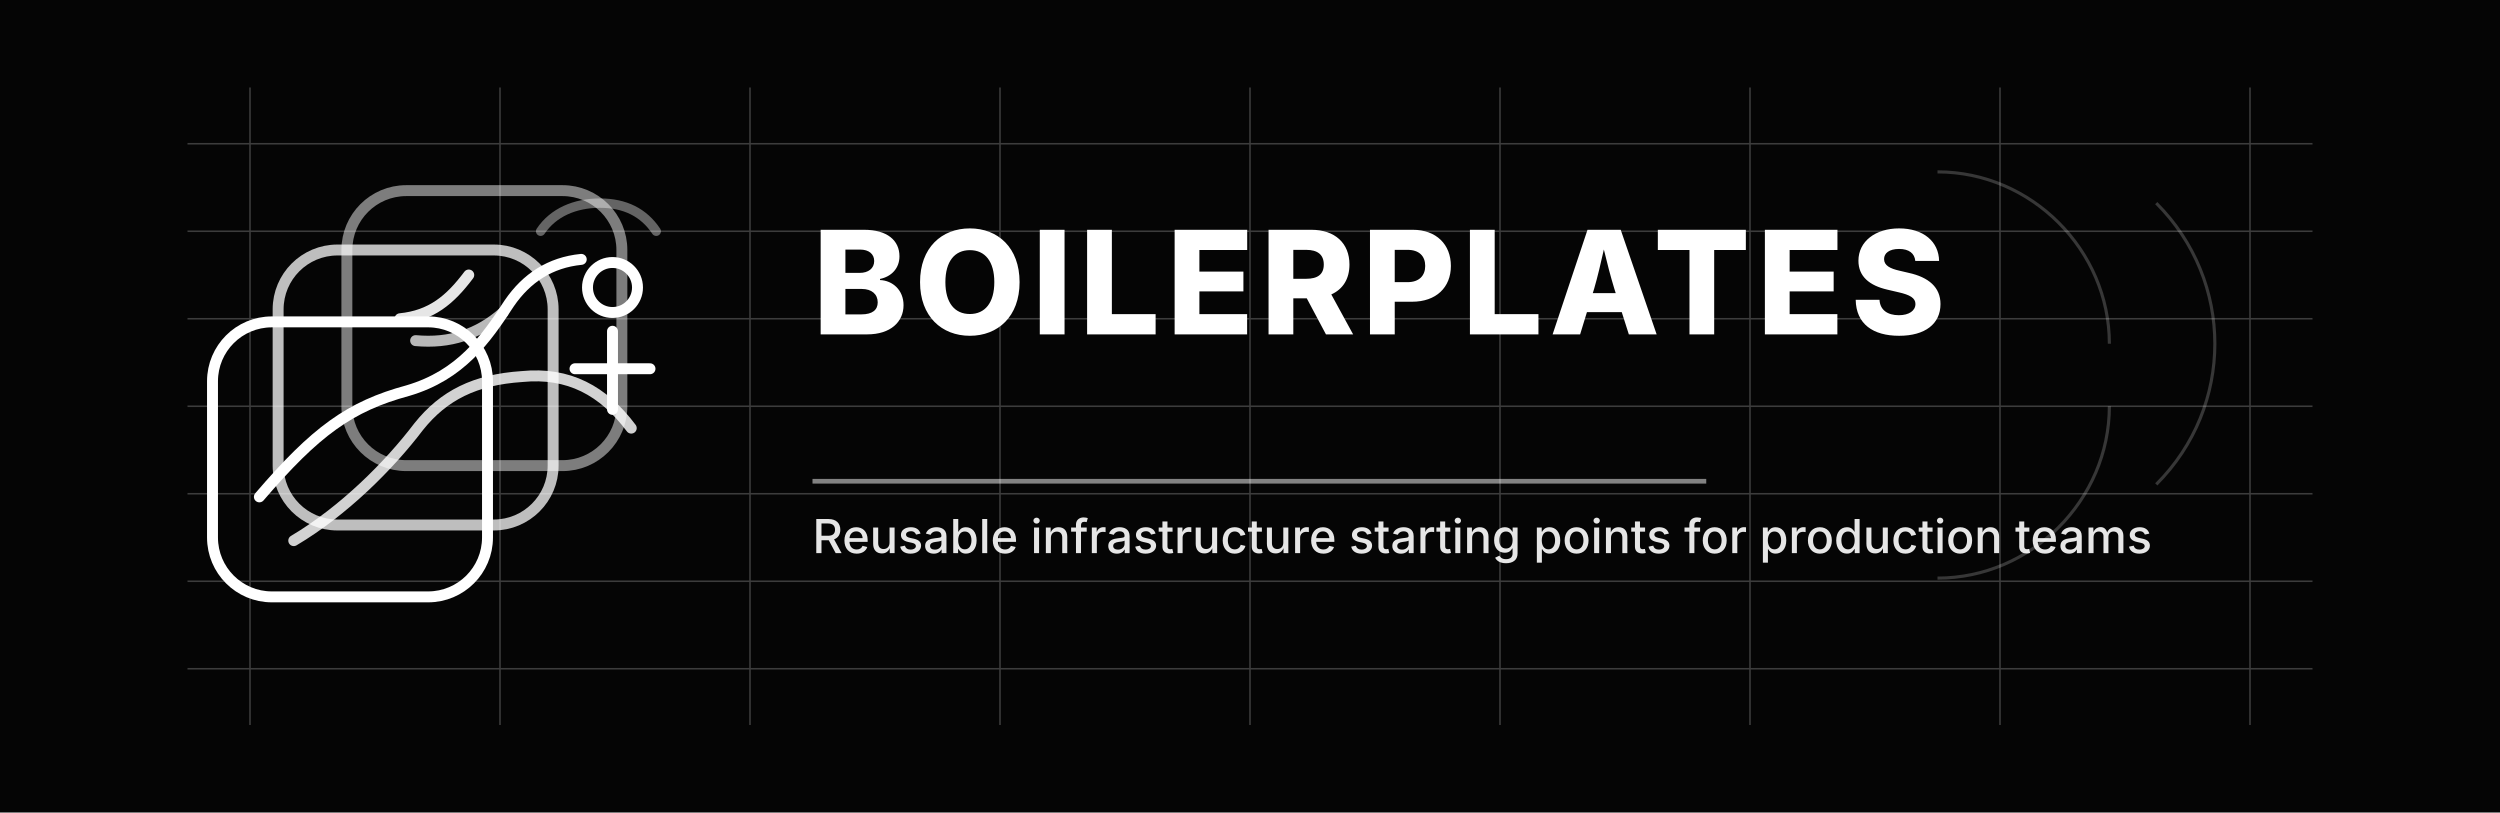
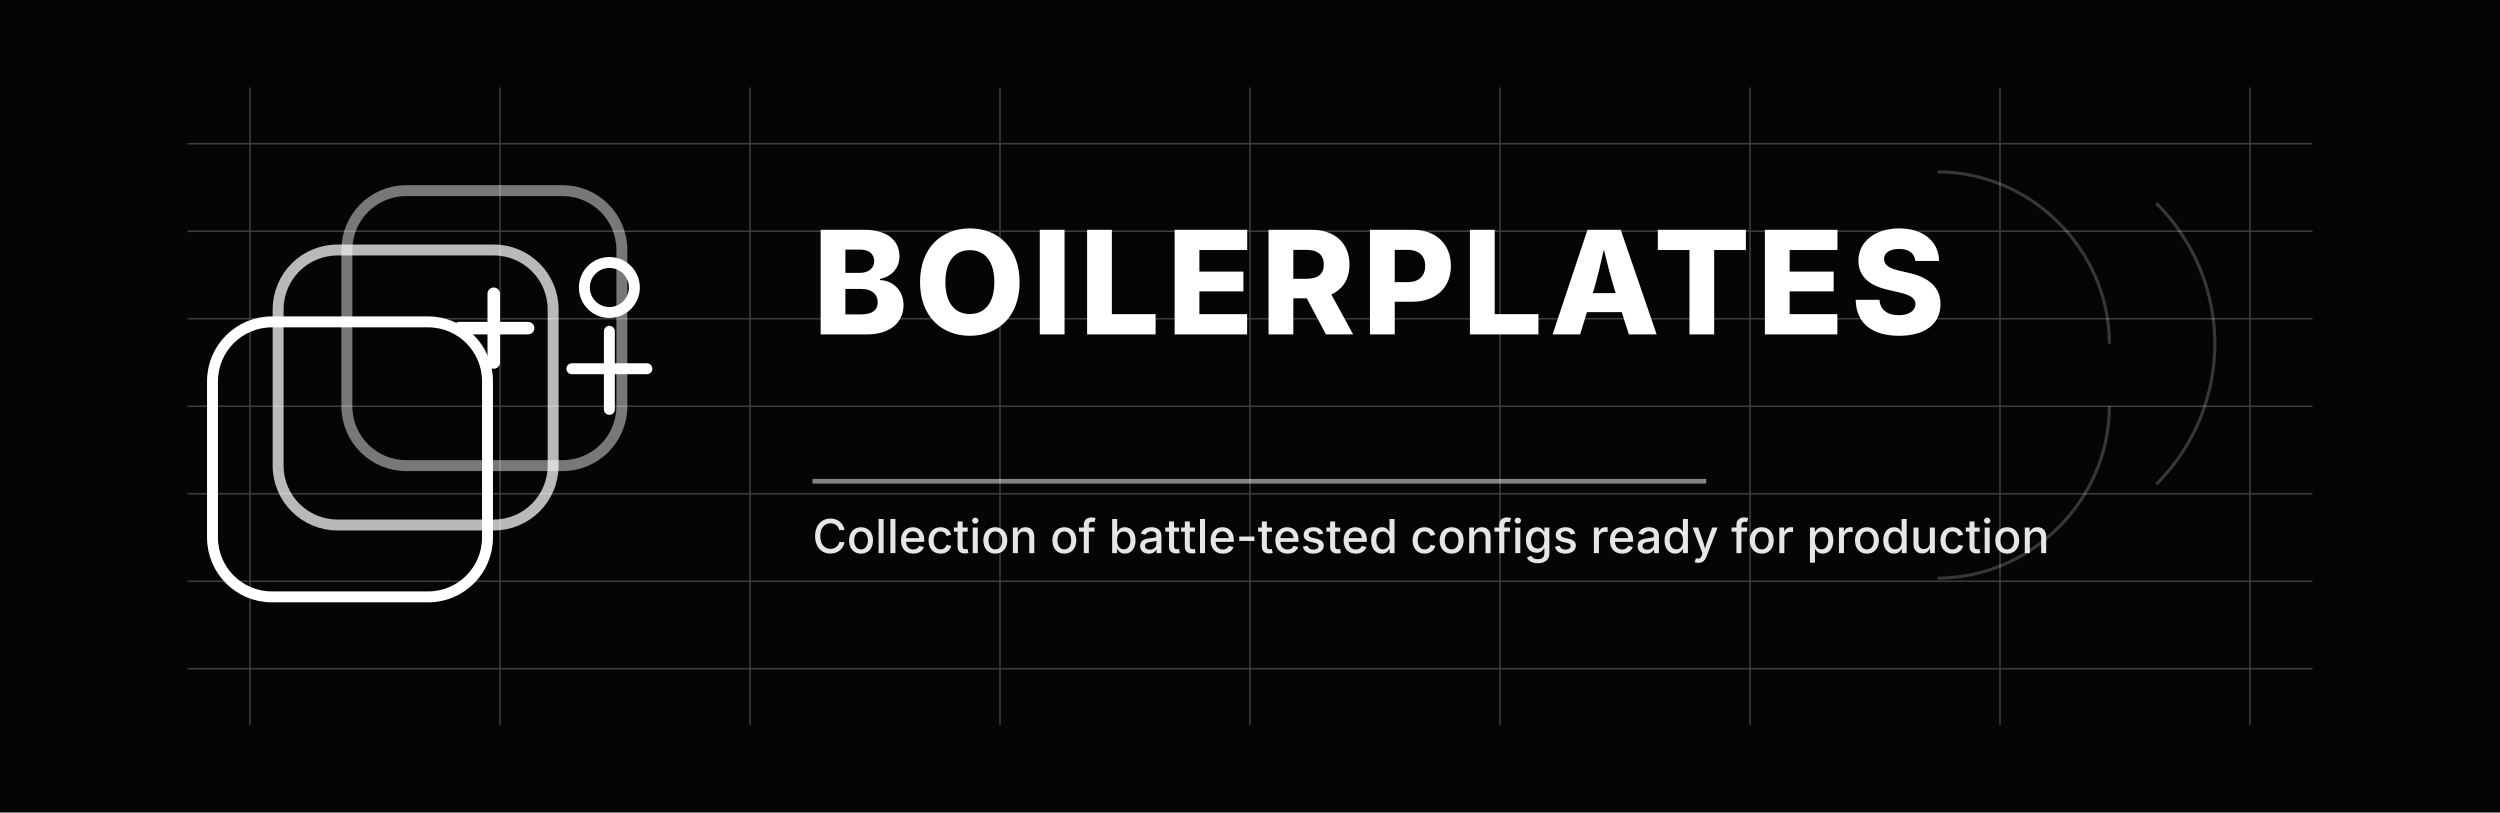
<svg xmlns="http://www.w3.org/2000/svg" width="1600" height="520" viewBox="0 0 1600 520" fill="none" role="img" aria-label="Boilerplates banner">
  <rect width="1600" height="520" fill="#050505" />
  <g opacity="0.22" stroke="#FFFFFF" stroke-width="1">
    <path d="M120 92H1480" />
    <path d="M120 148H1480" />
    <path d="M120 204H1480" />
    <path d="M120 260H1480" />
    <path d="M120 316H1480" />
    <path d="M120 372H1480" />
    <path d="M120 428H1480" />
    <path d="M160 56V464" />
    <path d="M320 56V464" />
    <path d="M480 56V464" />
    <path d="M640 56V464" />
    <path d="M800 56V464" />
    <path d="M960 56V464" />
    <path d="M1120 56V464" />
    <path d="M1280 56V464" />
    <path d="M1440 56V464" />
  </g>
  <g transform="translate(118 114)" stroke="#FFFFFF" fill="none" stroke-linecap="round" stroke-linejoin="round">
    <rect x="18" y="92" width="176" height="176" rx="38" stroke-width="7" />
-     <rect x="60" y="46" width="176" height="176" rx="38" stroke-width="7" opacity="0.74" />
-     <rect x="104" y="8" width="176" height="176" rx="38" stroke-width="7" opacity="0.48" />
-     <path d="M48 204C84 162 106 146 143 136C177 126 193 103 208 80C219 64 234 54 254 52" stroke-width="7" />
-     <path d="M70 232C102 213 131 184 150 159C166 139 186 129 216 127C246 124 268 136 286 160" stroke-width="7" opacity="0.82" />
-     <path d="M138 90C158 88 170 78 182 62" stroke-width="7" opacity="0.9" />
-     <path d="M148 104C170 106 188 100 204 86" stroke-width="7" opacity="0.72" />
-     <circle cx="274" cy="70" r="16" stroke-width="7" />
-     <path d="M274 98V148" stroke-width="7" />
-     <path d="M250 122H298" stroke-width="7" />
-     <path d="M228 34C236 22 250 16 266 16C282 16 294 22 302 34" stroke-width="6" opacity="0.38" />
+     <rect x="60" y="46" width="176" height="176" rx="38" stroke-width="7" opacity="0.72" />
+     <rect x="104" y="8" width="176" height="176" rx="38" stroke-width="7" opacity="0.46" />
+     <path d="M198 74V118" stroke-width="8" />
+     <path d="M176 96H220" stroke-width="8" />
+     <circle cx="272" cy="70" r="16" stroke-width="7" />
+     <path d="M272 98V148" stroke-width="7" />
+     <path d="M248 122H296" stroke-width="7" />
  </g>
  <text x="520" y="214" fill="#FFFFFF" font-family="Inter, Segoe UI, Arial, sans-serif" font-size="92" font-weight="800" letter-spacing="4">BOILERPLATES</text>
  <path d="M520 308H1092" stroke="#FFFFFF" stroke-width="3" opacity="0.5" />
-   <text x="520" y="354" fill="#FFFFFF" opacity="0.9" font-family="Inter, Segoe UI, Arial, sans-serif" font-size="30" font-weight="500">Reusable infrastructure starting points for production teams</text>
+   <text x="520" y="354" fill="#FFFFFF" opacity="0.9" font-family="Inter, Segoe UI, Arial, sans-serif" font-size="30" font-weight="500">Collection of battle-tested configs ready for production</text>
  <g opacity="0.2" stroke="#FFFFFF" stroke-width="2">
    <path d="M1240 110C1300 110 1350 160 1350 220" />
    <path d="M1240 370C1300 370 1350 320 1350 260" />
    <path d="M1380 130C1430 180 1430 260 1380 310" />
  </g>
</svg>
